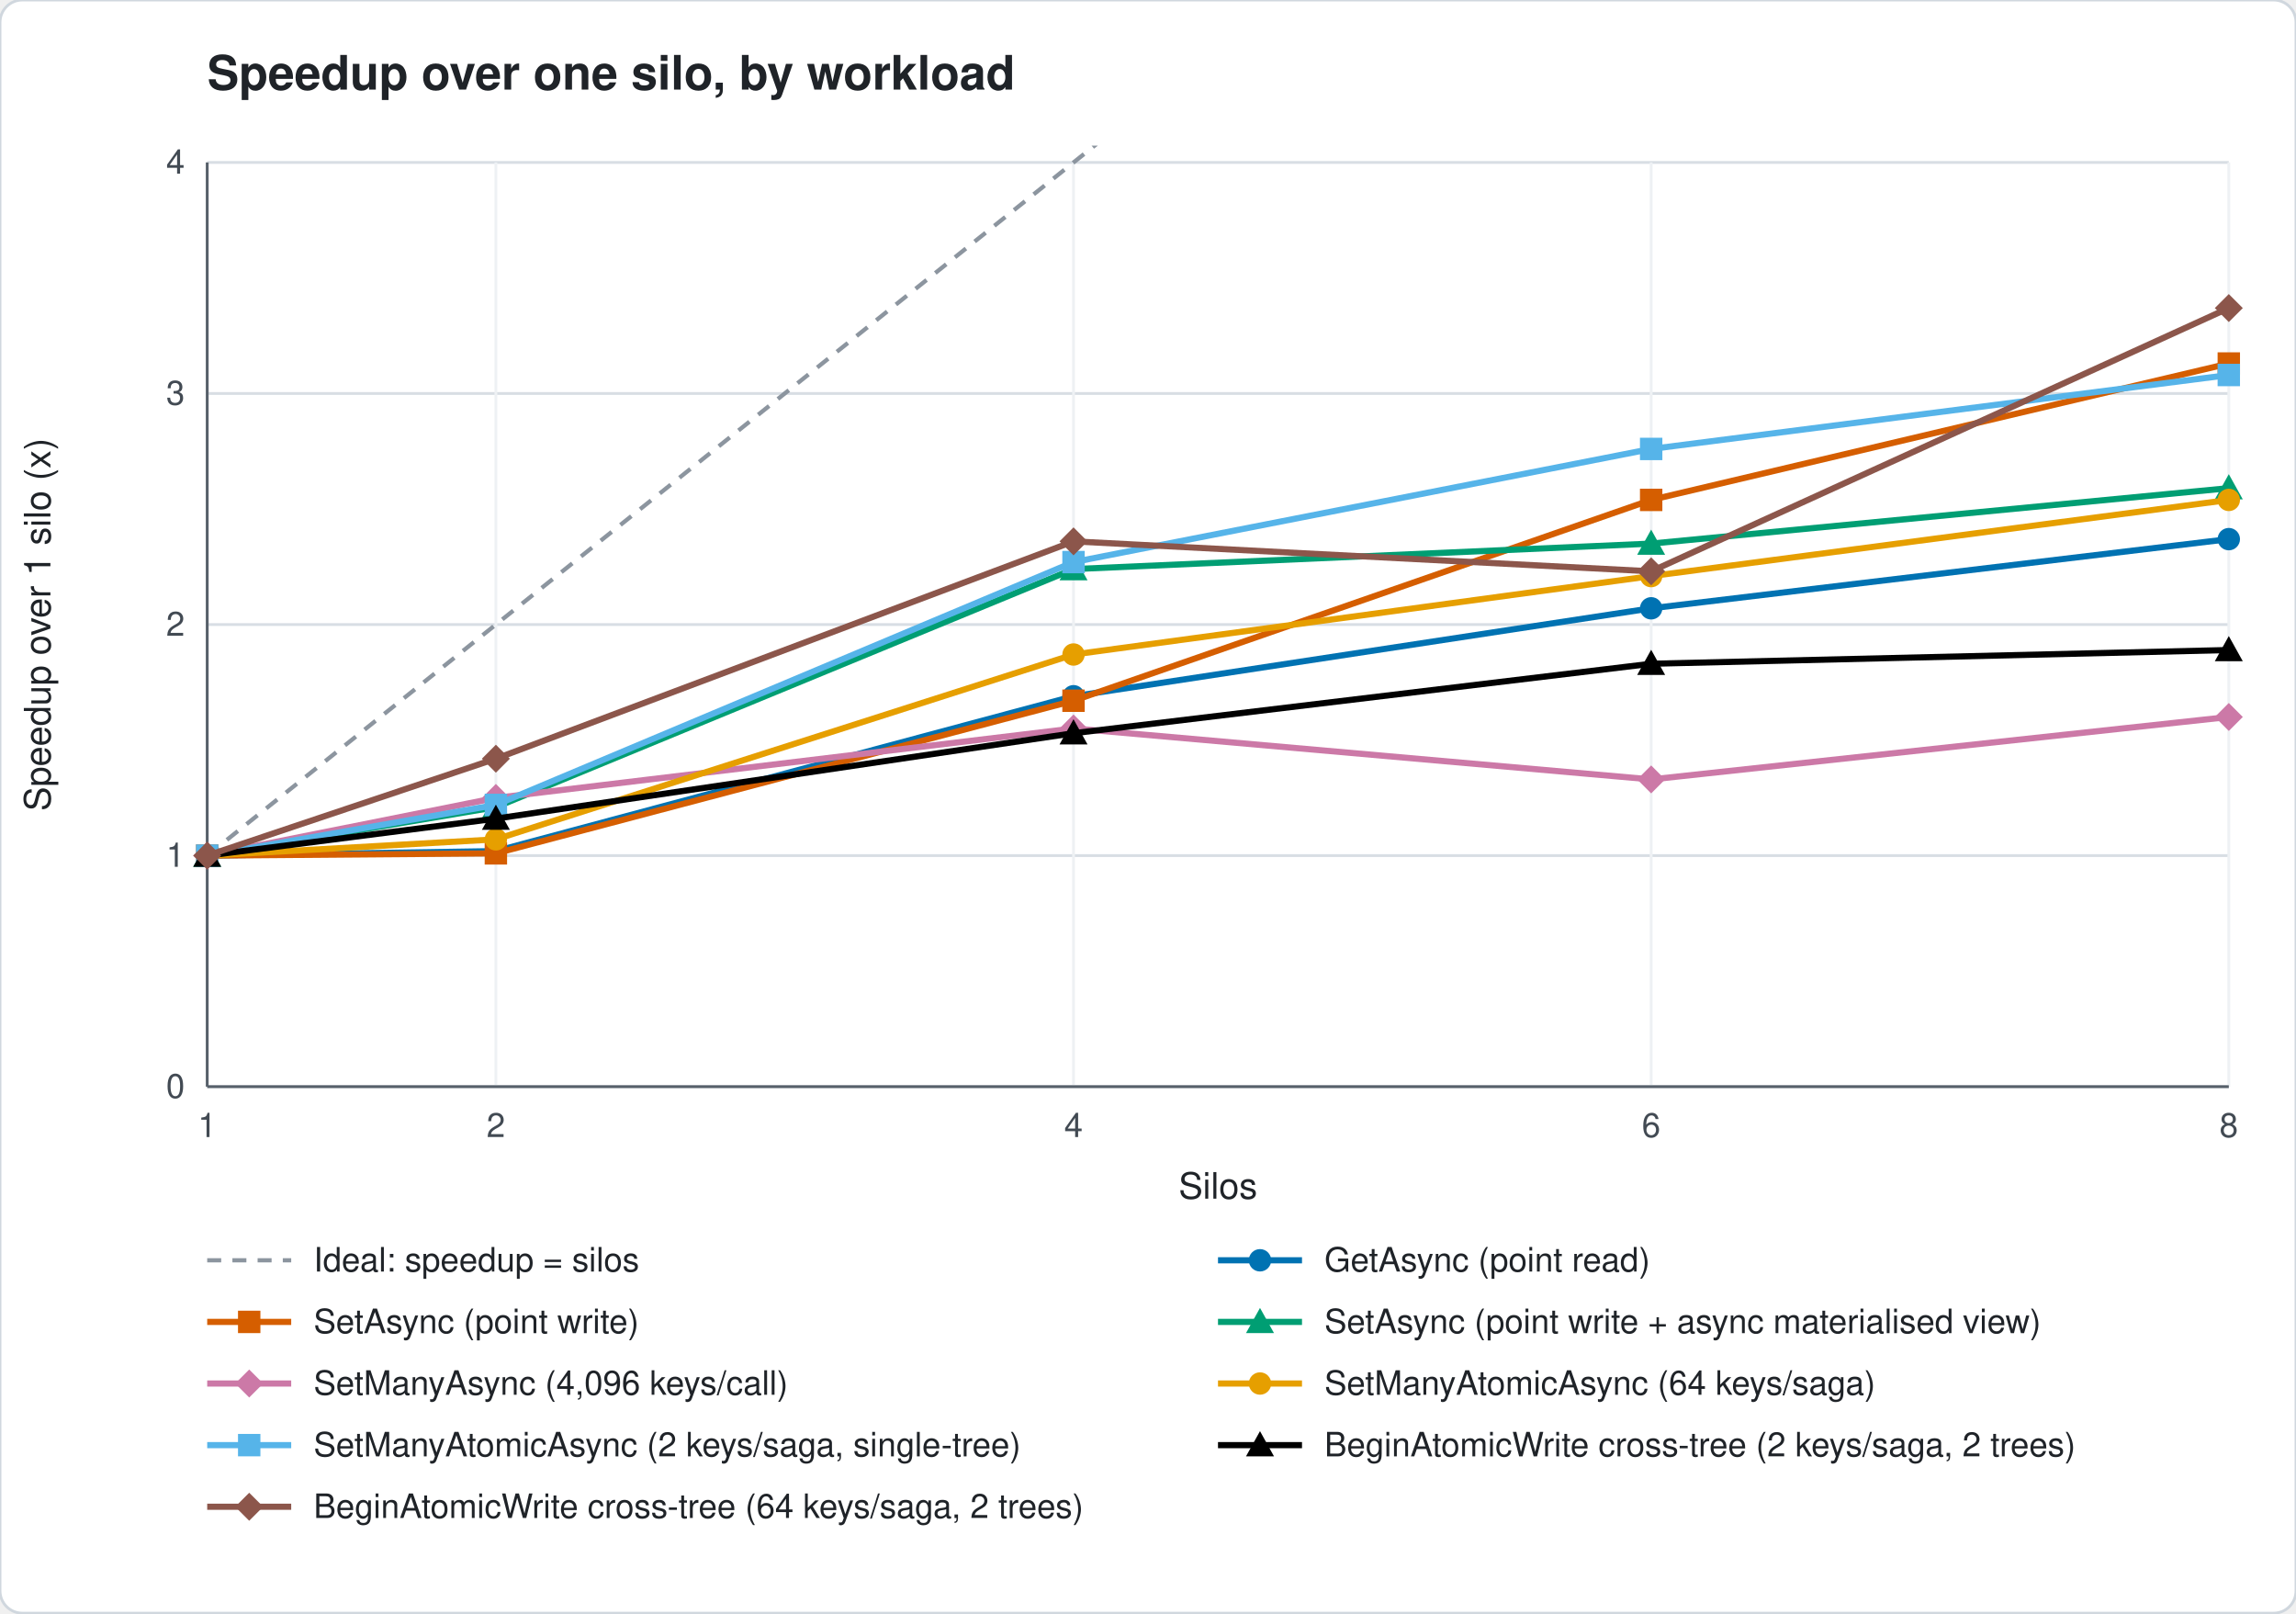
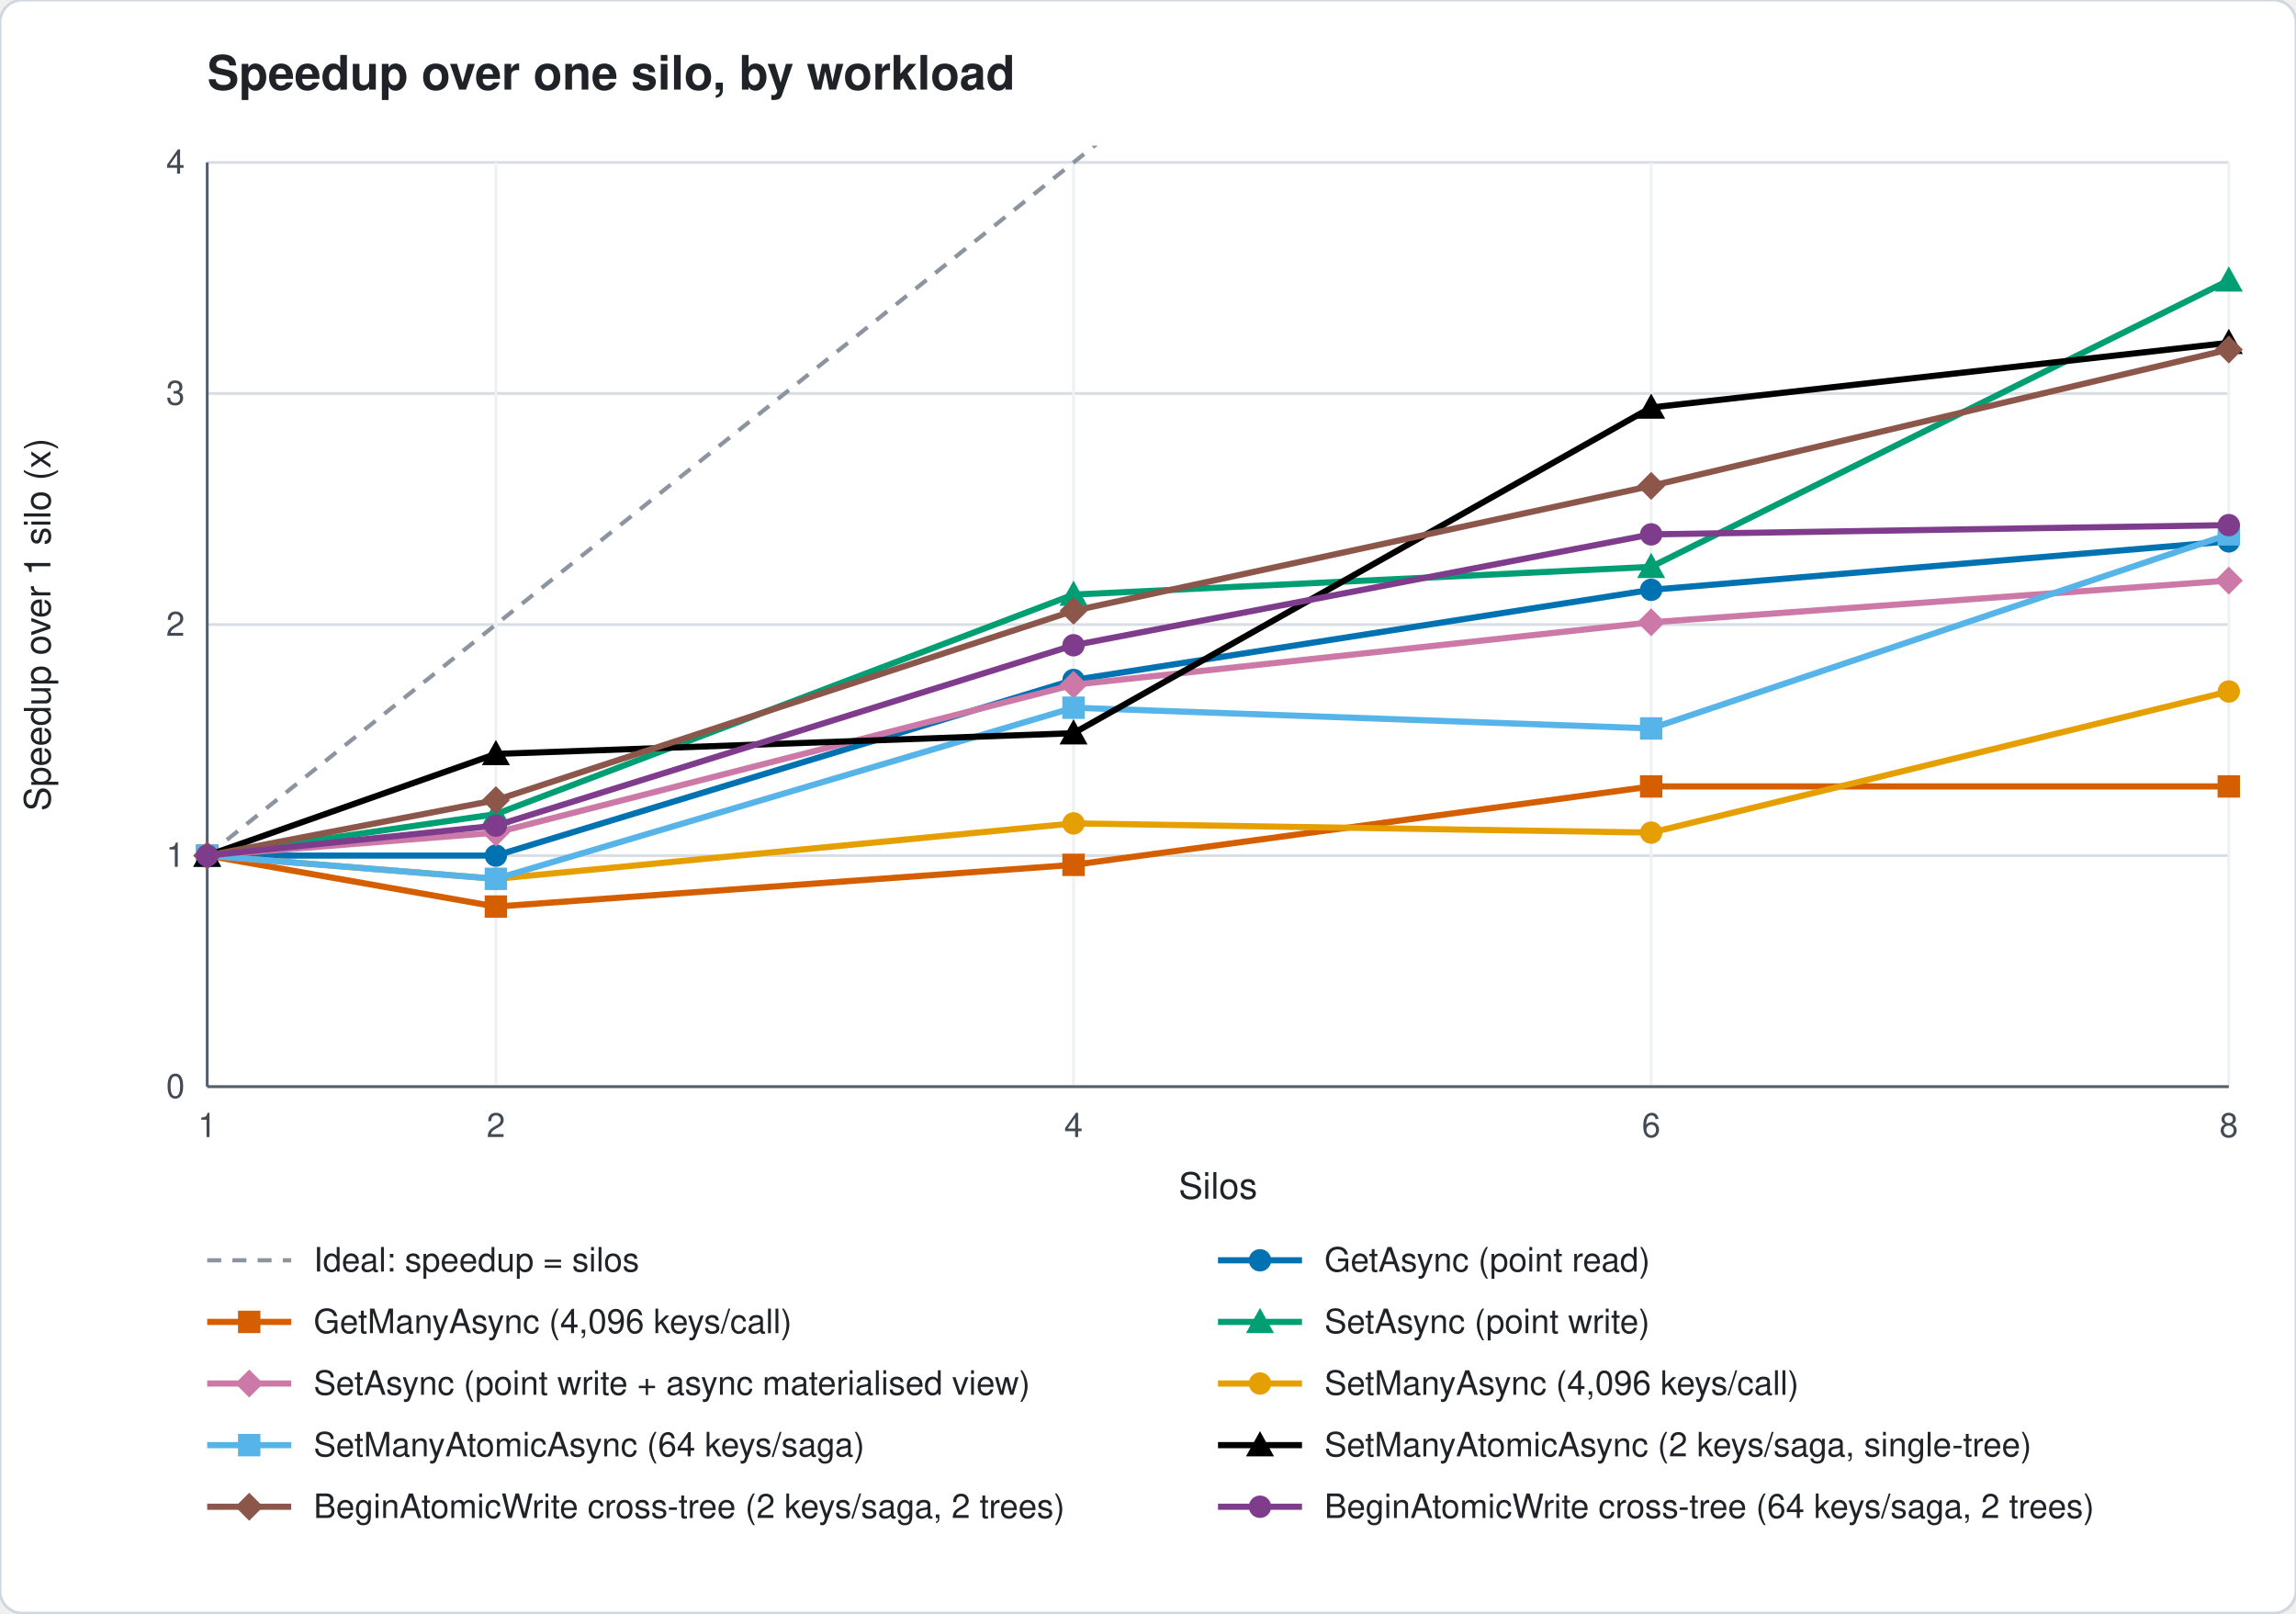
<svg xmlns="http://www.w3.org/2000/svg" width="820" height="576" viewBox="0 0 820 576" role="img" aria-labelledby="t d" font-family="Segoe UI, Helvetica, Arial, sans-serif">
  <defs>
    <clipPath id="plot">
      <rect x="74" y="52" width="722" height="342" />
    </clipPath>
  </defs>
  <rect x="0" y="0" width="820" height="576" rx="8" fill="#ffffff" stroke="#d0d7de" />
  <text x="74" y="32" font-size="17" font-weight="600" fill="#1f2328">Speedup over one silo, by workload</text>
  <line x1="74" y1="388" x2="796" y2="388" stroke="#d8dee4" stroke-width="1" />
  <text class="y-tick" x="66" y="388" font-size="12" fill="#424a53" text-anchor="end" dominant-baseline="middle">0</text>
  <line x1="74" y1="305.5" x2="796" y2="305.5" stroke="#d8dee4" stroke-width="1" />
  <text class="y-tick" x="66" y="305.5" font-size="12" fill="#424a53" text-anchor="end" dominant-baseline="middle">1</text>
  <line x1="74" y1="223" x2="796" y2="223" stroke="#d8dee4" stroke-width="1" />
  <text class="y-tick" x="66" y="223" font-size="12" fill="#424a53" text-anchor="end" dominant-baseline="middle">2</text>
  <line x1="74" y1="140.5" x2="796" y2="140.5" stroke="#d8dee4" stroke-width="1" />
  <text class="y-tick" x="66" y="140.5" font-size="12" fill="#424a53" text-anchor="end" dominant-baseline="middle">3</text>
  <line x1="74" y1="58" x2="796" y2="58" stroke="#d8dee4" stroke-width="1" />
  <text class="y-tick" x="66" y="58" font-size="12" fill="#424a53" text-anchor="end" dominant-baseline="middle">4</text>
  <line x1="74" y1="58" x2="74" y2="388" stroke="#eef1f4" stroke-width="1" />
  <text class="x-tick" x="74" y="406" font-size="12" fill="#424a53" text-anchor="middle">1</text>
  <line x1="177.1" y1="58" x2="177.1" y2="388" stroke="#eef1f4" stroke-width="1" />
  <text class="x-tick" x="177.1" y="406" font-size="12" fill="#424a53" text-anchor="middle">2</text>
  <line x1="383.4" y1="58" x2="383.4" y2="388" stroke="#eef1f4" stroke-width="1" />
  <text class="x-tick" x="383.4" y="406" font-size="12" fill="#424a53" text-anchor="middle">4</text>
  <line x1="589.7" y1="58" x2="589.7" y2="388" stroke="#eef1f4" stroke-width="1" />
  <text class="x-tick" x="589.7" y="406" font-size="12" fill="#424a53" text-anchor="middle">6</text>
  <line x1="796" y1="58" x2="796" y2="388" stroke="#eef1f4" stroke-width="1" />
  <text class="x-tick" x="796" y="406" font-size="12" fill="#424a53" text-anchor="middle">8</text>
  <line x1="74" y1="388" x2="796" y2="388" stroke="#57606a" stroke-width="1" />
  <line x1="74" y1="58" x2="74" y2="388" stroke="#57606a" stroke-width="1" />
  <text x="435" y="428" font-size="13" fill="#1f2328" text-anchor="middle">Silos</text>
  <text x="18" y="223" font-size="13" fill="#1f2328" text-anchor="middle" transform="rotate(-90 18 223)">Speedup over 1 silo (x)</text>
  <polyline points="74,305.5 177.1,223 383.4,58 589.7,-107 796,-272" fill="none" stroke="#8c959f" stroke-width="1.5" stroke-dasharray="5 4" stroke-linejoin="round" clip-path="url(#plot)" />
-   <polyline points="74,305.5 177.1,303.9 383.4,248.6 589.7,217.2 796,192.5" fill="none" stroke="#0072B2" stroke-width="2.2" stroke-linejoin="round" clip-path="url(#plot)" />
+   <polyline points="74,305.5 177.1,305.5 383.4,242.8 589.7,210.6 796,193.3" fill="none" stroke="#0072B2" stroke-width="2.2" stroke-linejoin="round" clip-path="url(#plot)" />
  <circle cx="74" cy="305.5" r="4" fill="#0072B2" />
-   <circle cx="177.1" cy="303.9" r="4" fill="#0072B2" />
-   <circle cx="383.4" cy="248.6" r="4" fill="#0072B2" />
-   <circle cx="589.7" cy="217.2" r="4" fill="#0072B2" />
-   <circle cx="796" cy="192.5" r="4" fill="#0072B2" />
-   <polyline points="74,305.5 177.1,304.7 383.4,250.2 589.7,178.5 796,129.8" fill="none" stroke="#D55E00" stroke-width="2.2" stroke-linejoin="round" clip-path="url(#plot)" />
+   <circle cx="177.1" cy="305.5" r="4" fill="#0072B2" />
+   <circle cx="383.4" cy="242.8" r="4" fill="#0072B2" />
+   <circle cx="589.7" cy="210.6" r="4" fill="#0072B2" />
+   <circle cx="796" cy="193.3" r="4" fill="#0072B2" />
+   <polyline points="74,305.5 177.1,323.7 383.4,308.8 589.7,280.8 796,280.8" fill="none" stroke="#D55E00" stroke-width="2.2" stroke-linejoin="round" clip-path="url(#plot)" />
  <rect x="70" y="301.5" width="8" height="8" fill="#D55E00" />
-   <rect x="173.1" y="300.7" width="8" height="8" fill="#D55E00" />
-   <rect x="379.4" y="246.2" width="8" height="8" fill="#D55E00" />
-   <rect x="585.7" y="174.5" width="8" height="8" fill="#D55E00" />
-   <rect x="792" y="125.8" width="8" height="8" fill="#D55E00" />
-   <polyline points="74,305.5 177.1,288.2 383.4,203.2 589.7,194.1 796,174.3" fill="none" stroke="#009E73" stroke-width="2.2" stroke-linejoin="round" clip-path="url(#plot)" />
+   <rect x="173.1" y="319.7" width="8" height="8" fill="#D55E00" />
+   <rect x="379.4" y="304.8" width="8" height="8" fill="#D55E00" />
+   <rect x="585.7" y="276.8" width="8" height="8" fill="#D55E00" />
+   <rect x="792" y="276.8" width="8" height="8" fill="#D55E00" />
+   <polyline points="74,305.5 177.1,290.7 383.4,212.3 589.7,202.4 796,100.1" fill="none" stroke="#009E73" stroke-width="2.2" stroke-linejoin="round" clip-path="url(#plot)" />
  <polygon points="74,300.5 69,309.5 79,309.5" fill="#009E73" />
-   <polygon points="177.1,283.2 172.1,292.2 182.1,292.2" fill="#009E73" />
-   <polygon points="383.4,198.2 378.4,207.2 388.4,207.2" fill="#009E73" />
-   <polygon points="589.7,189.1 584.7,198.1 594.7,198.1" fill="#009E73" />
-   <polygon points="796,169.3 791,178.3 801,178.3" fill="#009E73" />
-   <polyline points="74,305.5 177.1,284.9 383.4,260.1 589.7,278.3 796,256" fill="none" stroke="#CC79A7" stroke-width="2.2" stroke-linejoin="round" clip-path="url(#plot)" />
+   <polygon points="177.1,285.7 172.1,294.7 182.1,294.7" fill="#009E73" />
+   <polygon points="383.4,207.3 378.4,216.3 388.4,216.3" fill="#009E73" />
+   <polygon points="589.7,197.4 584.7,206.4 594.7,206.4" fill="#009E73" />
+   <polygon points="796,95.1 791,104.1 801,104.1" fill="#009E73" />
+   <polyline points="74,305.5 177.1,297.3 383.4,244.5 589.7,222.2 796,207.3" fill="none" stroke="#CC79A7" stroke-width="2.2" stroke-linejoin="round" clip-path="url(#plot)" />
  <polygon points="74,300.5 79,305.5 74,310.5 69,305.5" fill="#CC79A7" />
-   <polygon points="177.1,279.9 182.1,284.9 177.1,289.9 172.1,284.9" fill="#CC79A7" />
-   <polygon points="383.4,255.1 388.4,260.1 383.4,265.1 378.4,260.1" fill="#CC79A7" />
-   <polygon points="589.7,273.3 594.7,278.3 589.7,283.3 584.7,278.3" fill="#CC79A7" />
-   <polygon points="796,251 801,256 796,261 791,256" fill="#CC79A7" />
-   <polyline points="74,305.5 177.1,299.7 383.4,233.7 589.7,205.7 796,178.5" fill="none" stroke="#E69F00" stroke-width="2.2" stroke-linejoin="round" clip-path="url(#plot)" />
+   <polygon points="177.1,292.3 182.1,297.3 177.1,302.3 172.1,297.3" fill="#CC79A7" />
+   <polygon points="383.4,239.5 388.4,244.5 383.4,249.5 378.4,244.5" fill="#CC79A7" />
+   <polygon points="589.7,217.2 594.7,222.2 589.7,227.2 584.7,222.2" fill="#CC79A7" />
+   <polygon points="796,202.3 801,207.3 796,212.3 791,207.3" fill="#CC79A7" />
+   <polyline points="74,305.5 177.1,313.8 383.4,294 589.7,297.3 796,246.9" fill="none" stroke="#E69F00" stroke-width="2.2" stroke-linejoin="round" clip-path="url(#plot)" />
  <circle cx="74" cy="305.5" r="4" fill="#E69F00" />
-   <circle cx="177.1" cy="299.7" r="4" fill="#E69F00" />
-   <circle cx="383.4" cy="233.7" r="4" fill="#E69F00" />
-   <circle cx="589.7" cy="205.7" r="4" fill="#E69F00" />
-   <circle cx="796" cy="178.5" r="4" fill="#E69F00" />
-   <polyline points="74,305.5 177.1,287.4 383.4,200.7 589.7,160.3 796,133.9" fill="none" stroke="#56B4E9" stroke-width="2.2" stroke-linejoin="round" clip-path="url(#plot)" />
+   <circle cx="177.1" cy="313.8" r="4" fill="#E69F00" />
+   <circle cx="383.4" cy="294" r="4" fill="#E69F00" />
+   <circle cx="589.7" cy="297.3" r="4" fill="#E69F00" />
+   <circle cx="796" cy="246.9" r="4" fill="#E69F00" />
+   <polyline points="74,305.5 177.1,313.8 383.4,252.7 589.7,260.1 796,190.8" fill="none" stroke="#56B4E9" stroke-width="2.2" stroke-linejoin="round" clip-path="url(#plot)" />
  <rect x="70" y="301.5" width="8" height="8" fill="#56B4E9" />
-   <rect x="173.1" y="283.4" width="8" height="8" fill="#56B4E9" />
-   <rect x="379.4" y="196.7" width="8" height="8" fill="#56B4E9" />
-   <rect x="585.7" y="156.3" width="8" height="8" fill="#56B4E9" />
-   <rect x="792" y="129.9" width="8" height="8" fill="#56B4E9" />
-   <polyline points="74,305.5 177.1,292.3 383.4,261.8 589.7,237 796,232.1" fill="none" stroke="#000000" stroke-width="2.2" stroke-linejoin="round" clip-path="url(#plot)" />
+   <rect x="173.1" y="309.8" width="8" height="8" fill="#56B4E9" />
+   <rect x="379.4" y="248.7" width="8" height="8" fill="#56B4E9" />
+   <rect x="585.7" y="256.1" width="8" height="8" fill="#56B4E9" />
+   <rect x="792" y="186.8" width="8" height="8" fill="#56B4E9" />
+   <polyline points="74,305.5 177.1,269.2 383.4,261.8 589.7,145.5 796,122.4" fill="none" stroke="#000000" stroke-width="2.2" stroke-linejoin="round" clip-path="url(#plot)" />
  <polygon points="74,300.5 69,309.5 79,309.5" fill="#000000" />
-   <polygon points="177.1,287.3 172.1,296.3 182.1,296.3" fill="#000000" />
+   <polygon points="177.1,264.2 172.1,273.2 182.1,273.2" fill="#000000" />
  <polygon points="383.4,256.8 378.4,265.8 388.4,265.8" fill="#000000" />
-   <polygon points="589.7,232 584.7,241 594.7,241" fill="#000000" />
-   <polygon points="796,227.1 791,236.1 801,236.1" fill="#000000" />
-   <polyline points="74,305.5 177.1,270.9 383.4,193.3 589.7,204 796,110" fill="none" stroke="#8C564B" stroke-width="2.2" stroke-linejoin="round" clip-path="url(#plot)" />
+   <polygon points="589.7,140.5 584.7,149.5 594.7,149.5" fill="#000000" />
+   <polygon points="796,117.4 791,126.4 801,126.4" fill="#000000" />
+   <polyline points="74,305.5 177.1,285.7 383.4,218.1 589.7,173.5 796,124.8" fill="none" stroke="#8C564B" stroke-width="2.2" stroke-linejoin="round" clip-path="url(#plot)" />
  <polygon points="74,300.5 79,305.5 74,310.5 69,305.5" fill="#8C564B" />
-   <polygon points="177.1,265.9 182.1,270.9 177.1,275.9 172.1,270.9" fill="#8C564B" />
-   <polygon points="383.4,188.3 388.4,193.3 383.4,198.3 378.4,193.3" fill="#8C564B" />
-   <polygon points="589.7,199 594.7,204 589.7,209 584.7,204" fill="#8C564B" />
-   <polygon points="796,105 801,110 796,115 791,110" fill="#8C564B" />
+   <polygon points="177.1,280.7 182.1,285.7 177.1,290.7 172.1,285.7" fill="#8C564B" />
+   <polygon points="383.4,213.1 388.4,218.1 383.4,223.1 378.4,218.1" fill="#8C564B" />
+   <polygon points="589.7,168.5 594.7,173.5 589.7,178.5 584.7,173.5" fill="#8C564B" />
+   <polygon points="796,119.8 801,124.8 796,129.8 791,124.8" fill="#8C564B" />
+   <polyline points="74,305.5 177.1,294.8 383.4,230.4 589.7,190.8 796,187.5" fill="none" stroke="#7F3C8D" stroke-width="2.2" stroke-linejoin="round" clip-path="url(#plot)" />
+   <circle cx="74" cy="305.5" r="4" fill="#7F3C8D" />
+   <circle cx="177.1" cy="294.8" r="4" fill="#7F3C8D" />
+   <circle cx="383.4" cy="230.4" r="4" fill="#7F3C8D" />
+   <circle cx="589.7" cy="190.8" r="4" fill="#7F3C8D" />
+   <circle cx="796" cy="187.5" r="4" fill="#7F3C8D" />
  <line x1="74" y1="450" x2="104" y2="450" stroke="#8c959f" stroke-width="1.5" stroke-dasharray="5 4" />
  <text class="legend" x="112" y="450" font-size="12" fill="#1f2328" dominant-baseline="middle">Ideal: speedup = silos</text>
  <line x1="435" y1="450" x2="465" y2="450" stroke="#0072B2" stroke-width="2.2" />
  <circle cx="450" cy="450" r="4" fill="#0072B2" />
  <text class="legend" x="473" y="450" font-size="12" fill="#1f2328" dominant-baseline="middle">GetAsync (point read)</text>
  <line x1="74" y1="472" x2="104" y2="472" stroke="#D55E00" stroke-width="2.2" />
  <rect x="85" y="468" width="8" height="8" fill="#D55E00" />
-   <text class="legend" x="112" y="472" font-size="12" fill="#1f2328" dominant-baseline="middle">SetAsync (point write)</text>
+   <text class="legend" x="112" y="472" font-size="12" fill="#1f2328" dominant-baseline="middle">GetManyAsync (4,096 keys/call)</text>
  <line x1="435" y1="472" x2="465" y2="472" stroke="#009E73" stroke-width="2.2" />
  <polygon points="450,467 445,476 455,476" fill="#009E73" />
-   <text class="legend" x="473" y="472" font-size="12" fill="#1f2328" dominant-baseline="middle">SetAsync (point write + async materialised view)</text>
+   <text class="legend" x="473" y="472" font-size="12" fill="#1f2328" dominant-baseline="middle">SetAsync (point write)</text>
  <line x1="74" y1="494" x2="104" y2="494" stroke="#CC79A7" stroke-width="2.2" />
  <polygon points="89,489 94,494 89,499 84,494" fill="#CC79A7" />
-   <text class="legend" x="112" y="494" font-size="12" fill="#1f2328" dominant-baseline="middle">SetManyAsync (4,096 keys/call)</text>
+   <text class="legend" x="112" y="494" font-size="12" fill="#1f2328" dominant-baseline="middle">SetAsync (point write + async materialised view)</text>
  <line x1="435" y1="494" x2="465" y2="494" stroke="#E69F00" stroke-width="2.2" />
  <circle cx="450" cy="494" r="4" fill="#E69F00" />
-   <text class="legend" x="473" y="494" font-size="12" fill="#1f2328" dominant-baseline="middle">SetManyAtomicAsync (64 keys/saga)</text>
+   <text class="legend" x="473" y="494" font-size="12" fill="#1f2328" dominant-baseline="middle">SetManyAsync (4,096 keys/call)</text>
  <line x1="74" y1="516" x2="104" y2="516" stroke="#56B4E9" stroke-width="2.2" />
  <rect x="85" y="512" width="8" height="8" fill="#56B4E9" />
-   <text class="legend" x="112" y="516" font-size="12" fill="#1f2328" dominant-baseline="middle">SetManyAtomicAsync (2 keys/saga, single-tree)</text>
+   <text class="legend" x="112" y="516" font-size="12" fill="#1f2328" dominant-baseline="middle">SetManyAtomicAsync (64 keys/saga)</text>
  <line x1="435" y1="516" x2="465" y2="516" stroke="#000000" stroke-width="2.2" />
  <polygon points="450,511 445,520 455,520" fill="#000000" />
-   <text class="legend" x="473" y="516" font-size="12" fill="#1f2328" dominant-baseline="middle">BeginAtomicWrite cross-tree (2 keys/saga, 2 trees)</text>
+   <text class="legend" x="473" y="516" font-size="12" fill="#1f2328" dominant-baseline="middle">SetManyAtomicAsync (2 keys/saga, single-tree)</text>
  <line x1="74" y1="538" x2="104" y2="538" stroke="#8C564B" stroke-width="2.2" />
  <polygon points="89,533 94,538 89,543 84,538" fill="#8C564B" />
-   <text class="legend" x="112" y="538" font-size="12" fill="#1f2328" dominant-baseline="middle">BeginAtomicWrite cross-tree (64 keys/saga, 2 trees)</text>
+   <text class="legend" x="112" y="538" font-size="12" fill="#1f2328" dominant-baseline="middle">BeginAtomicWrite cross-tree (2 keys/saga, 2 trees)</text>
+   <line x1="435" y1="538" x2="465" y2="538" stroke="#7F3C8D" stroke-width="2.2" />
+   <circle cx="450" cy="538" r="4" fill="#7F3C8D" />
+   <text class="legend" x="473" y="538" font-size="12" fill="#1f2328" dominant-baseline="middle">BeginAtomicWrite cross-tree (64 keys/saga, 2 trees)</text>
</svg>
